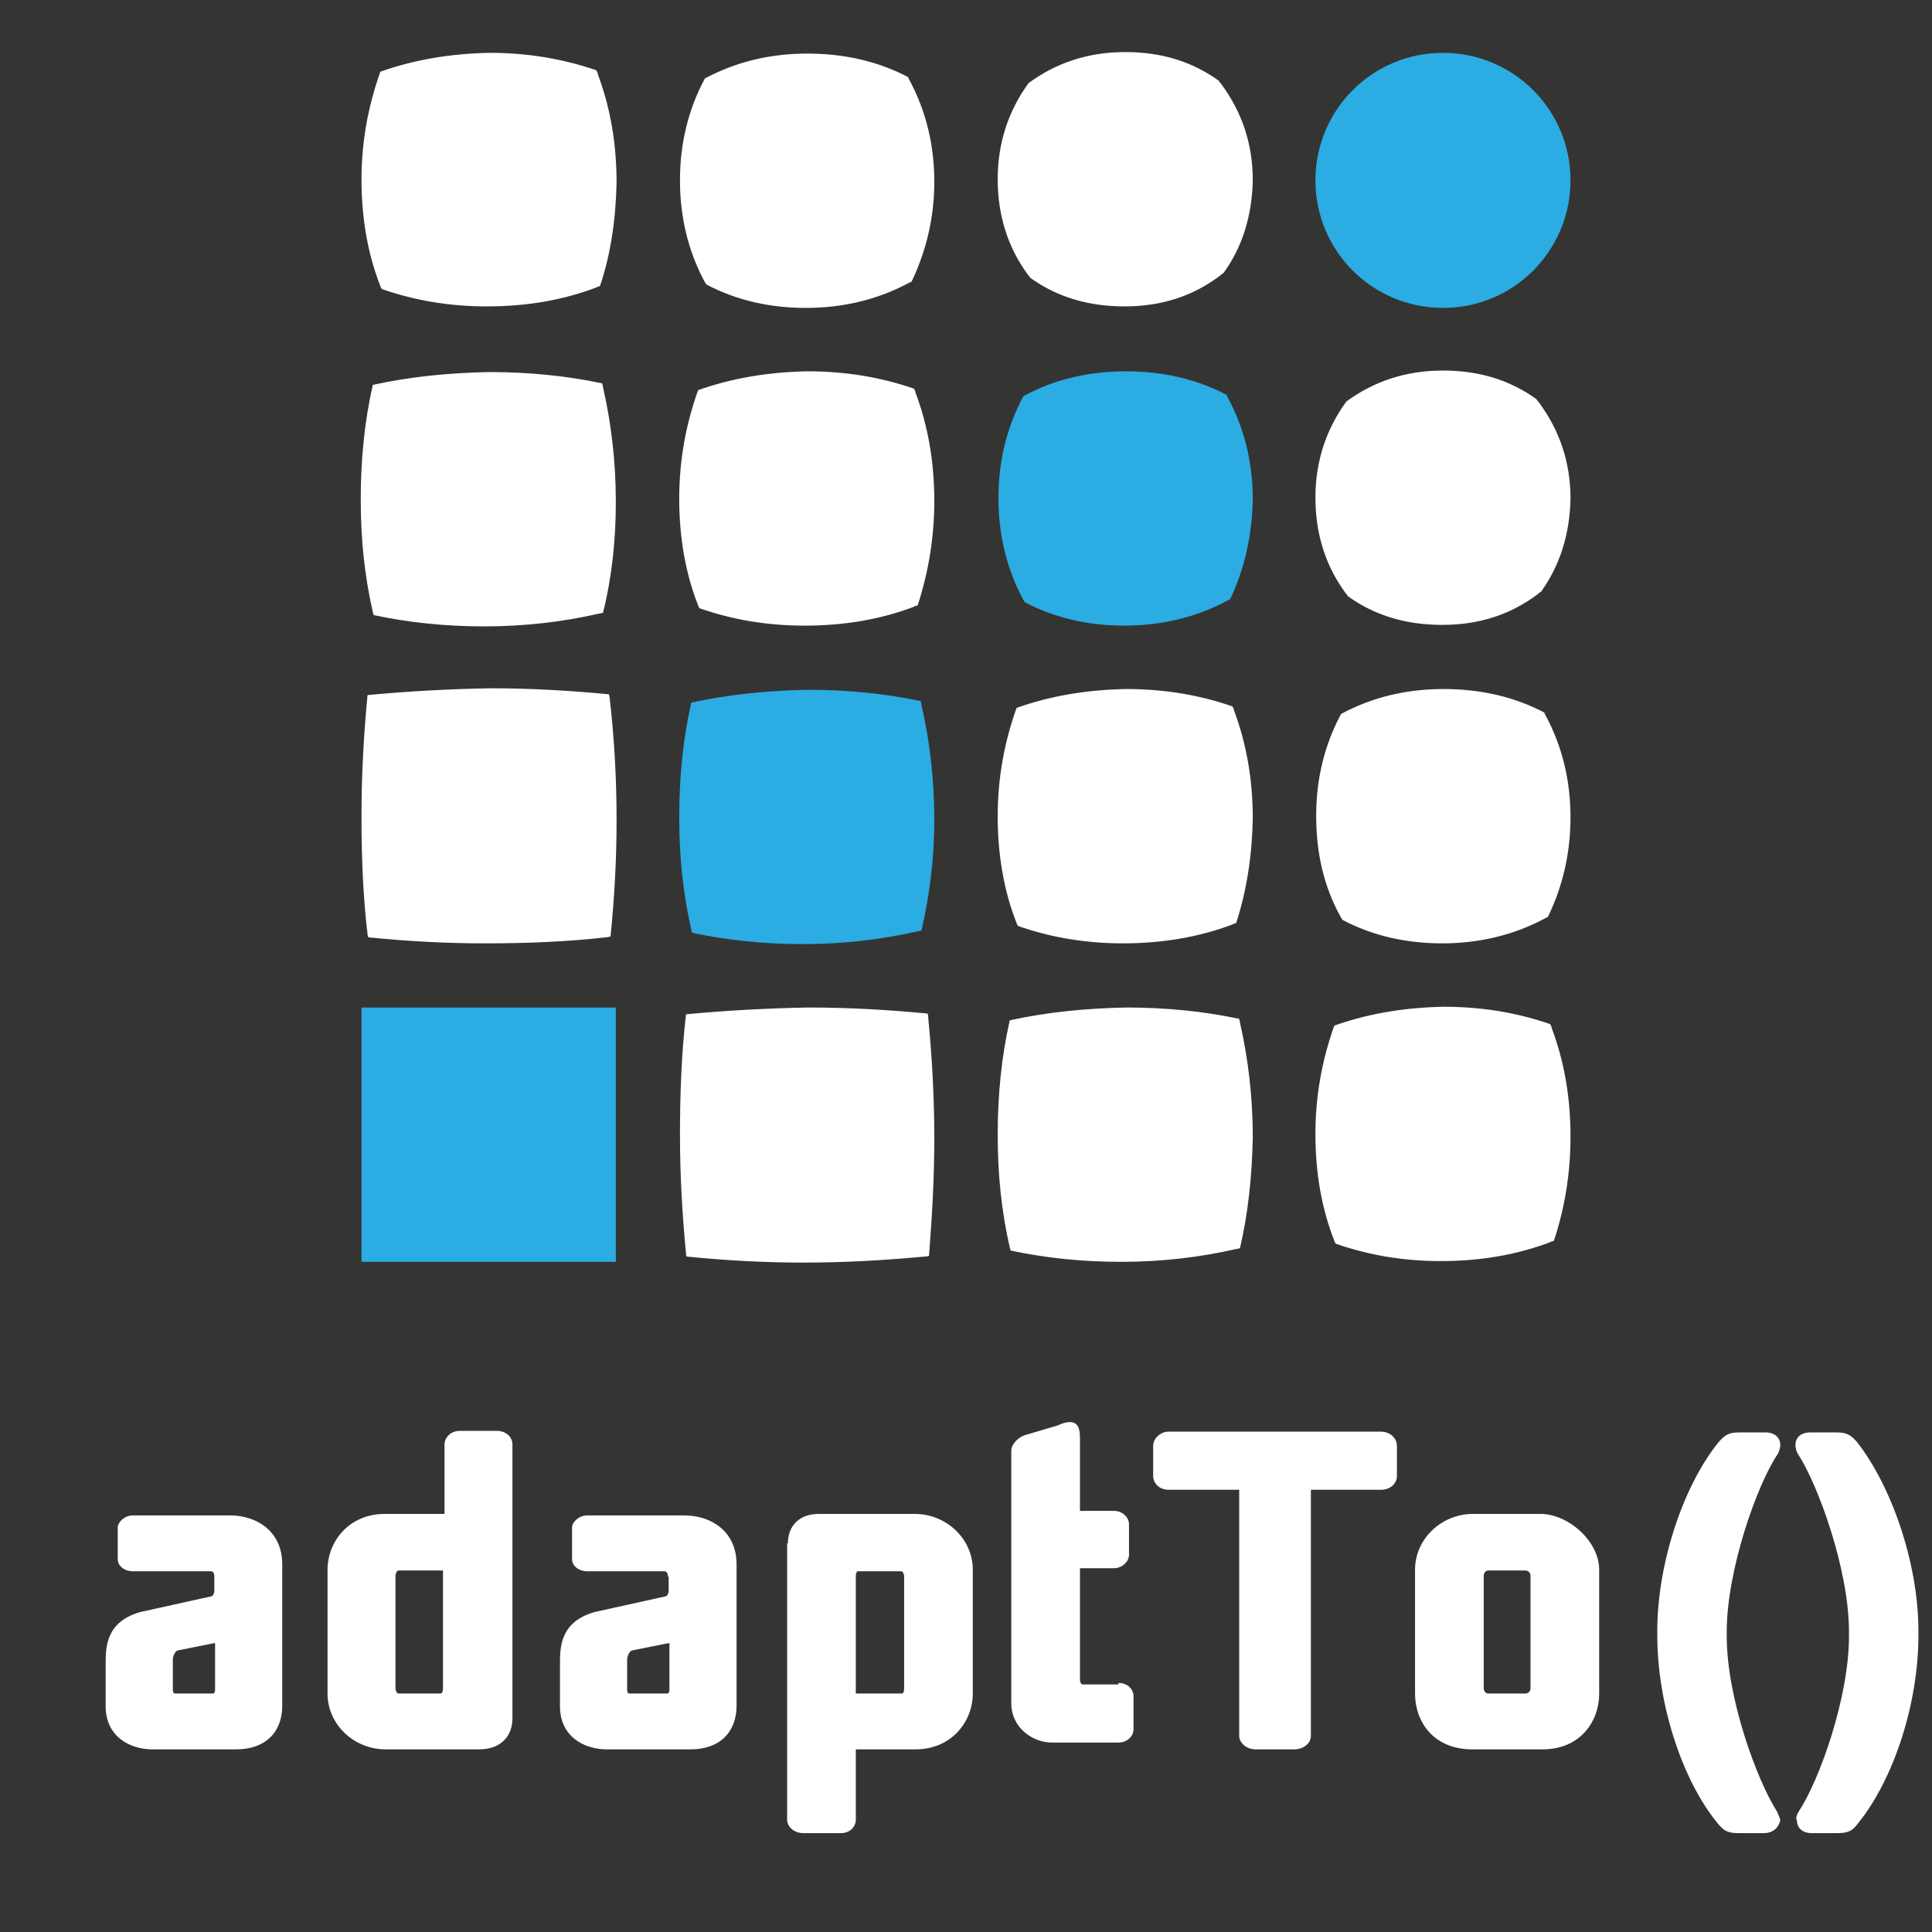
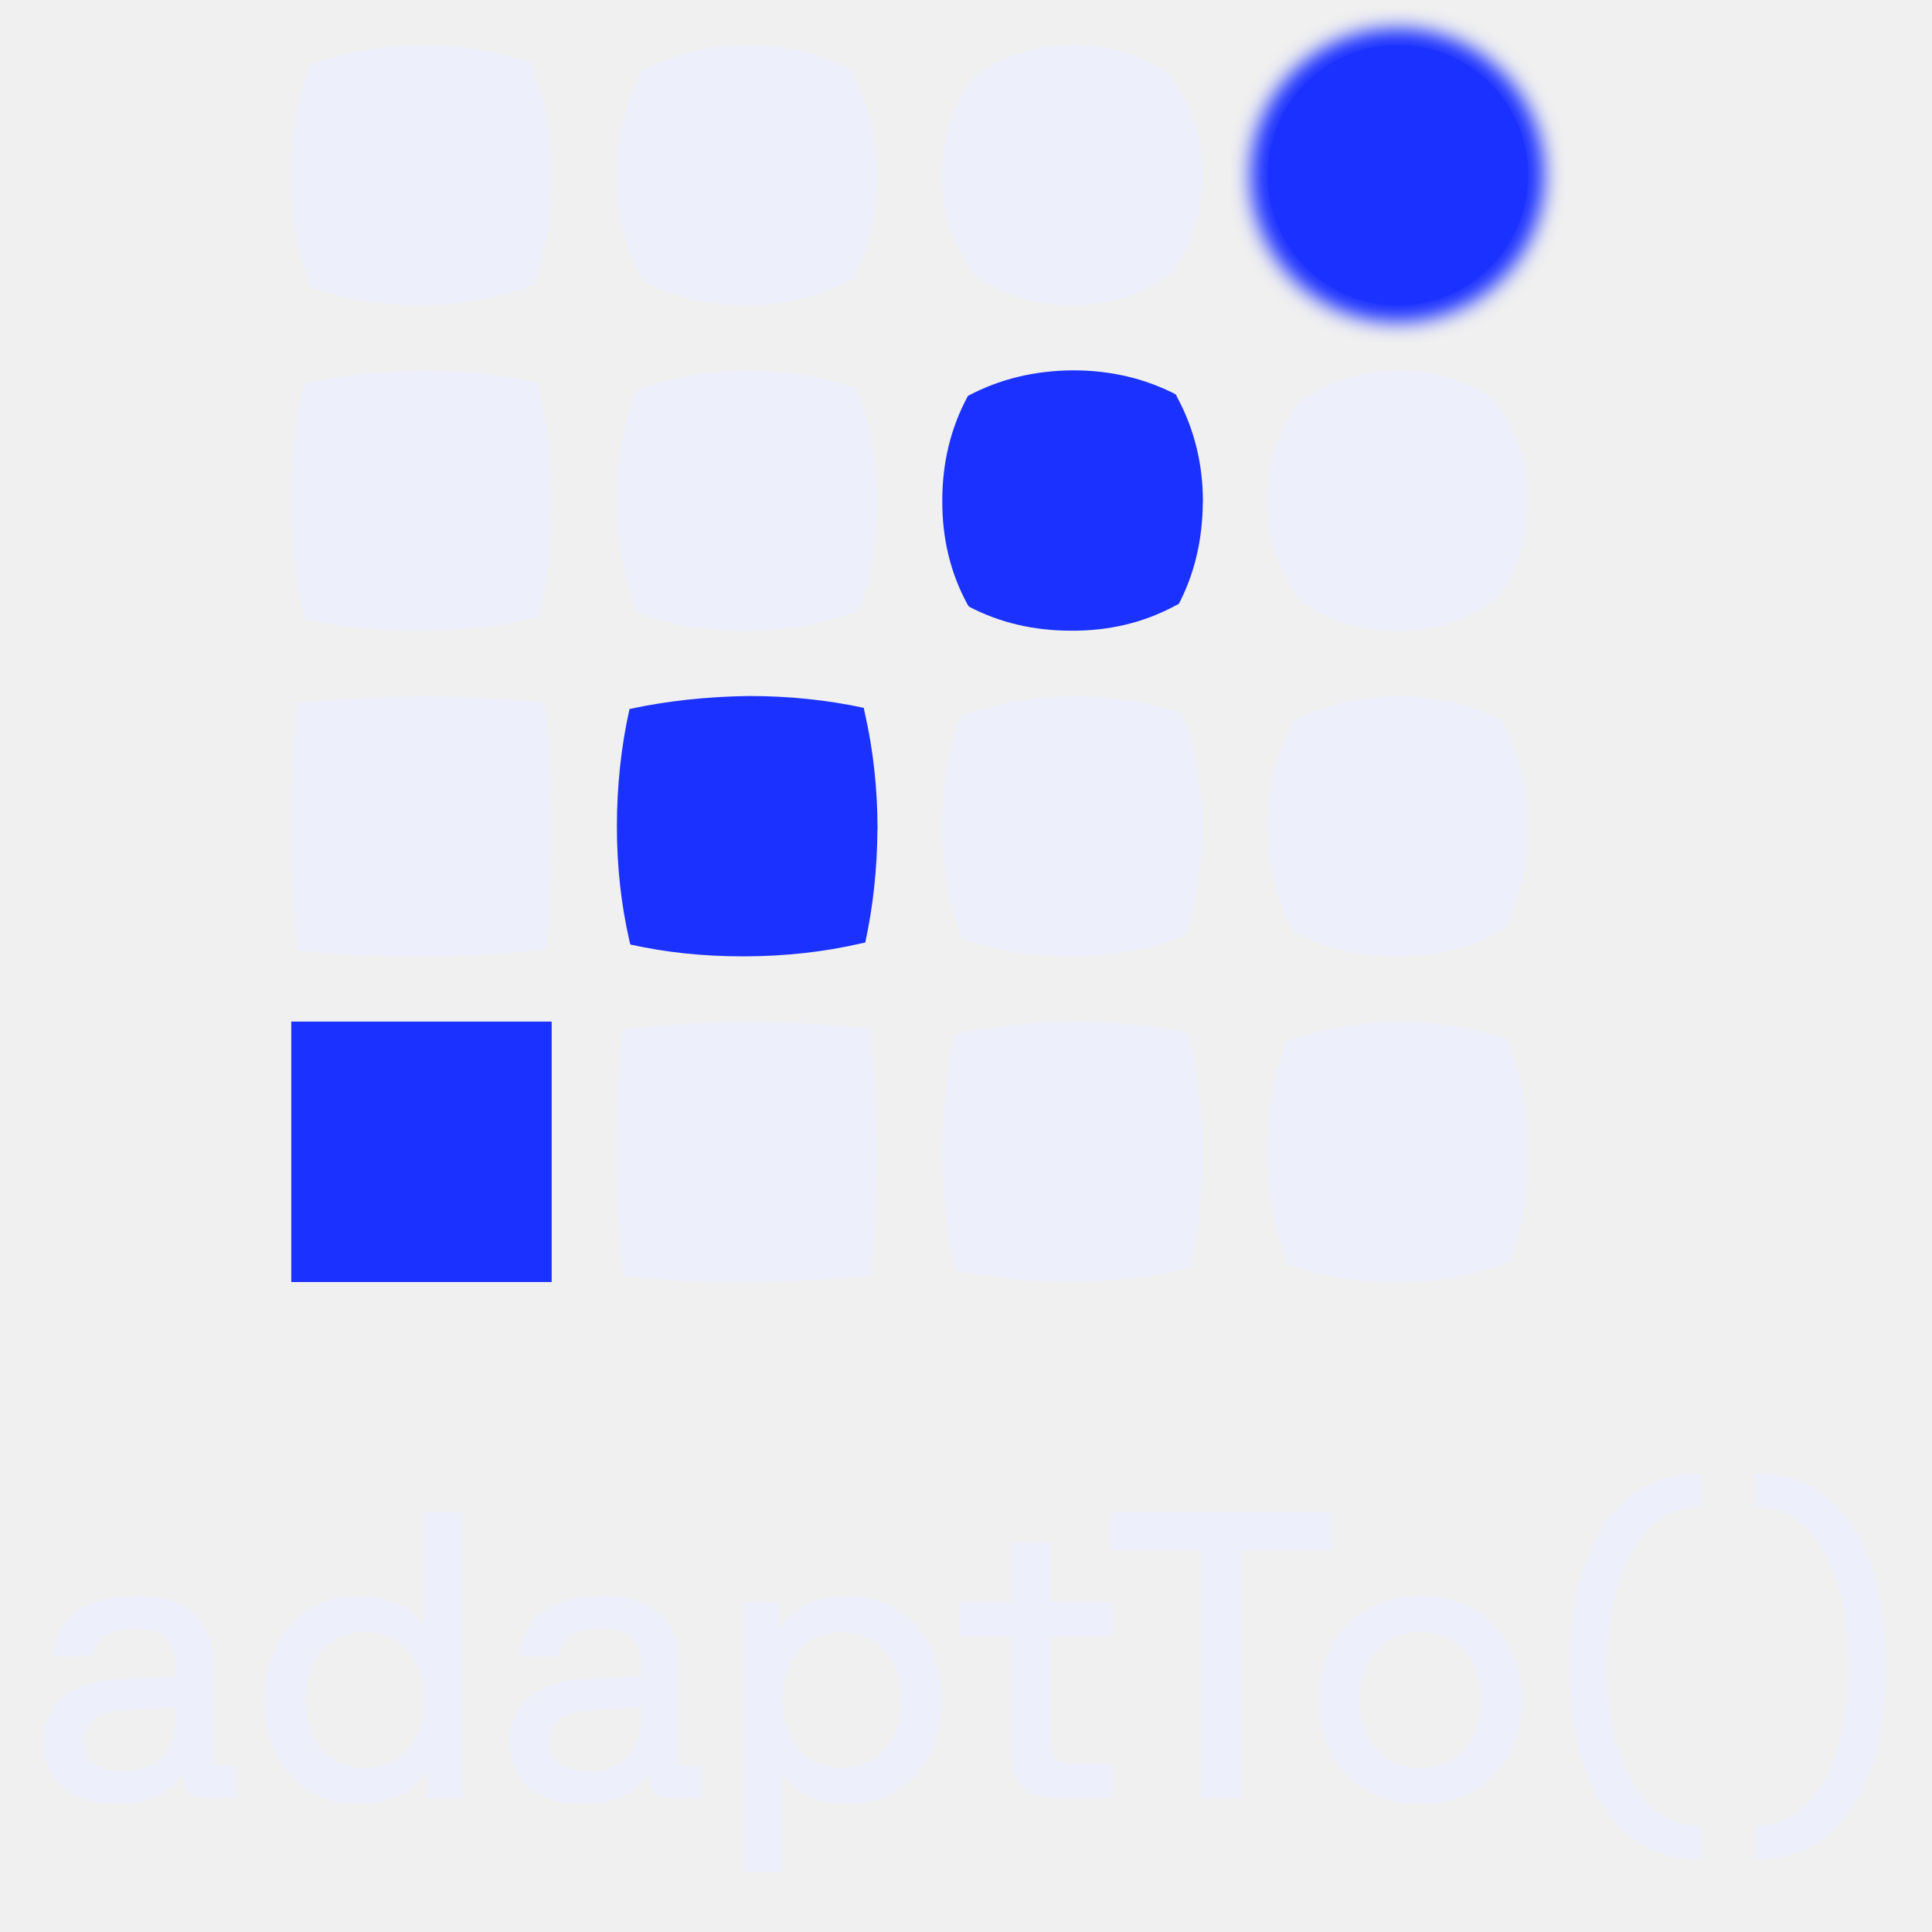
- <svg xmlns="http://www.w3.org/2000/svg" version="1.1" id="Layer_1" x="0px" y="0px" viewBox="0 0 256 256" style="enable-background:new 0 0 256 256;" xml:space="preserve">
-   <style type="text/css">
- 	#background{fill:#343433;}
- 	.white{fill:#FFFFFF;}
- 	#blue-dots{fill:#2BACE2;}
- </style>
-   <g>
-     <rect id="background" width="256" height="256" />
-     <g id="logo">
-       <path id="logo-type" class="white" d="M23.5,218.7c-0.4,0.2-0.6,0.9-0.6,1.2v4c0,0.3,0.1,0.5,0.3,0.5h5c0.2,0,0.3-0.2,0.3-0.5v-6.2     L23.5,218.7z M28.4,208.9c0-0.5-0.2-0.7-0.5-0.7H17.6c-1.1,0-2-0.7-2-1.6v-4.2c0-0.7,0.9-1.6,2-1.6h12.9c3.4,0,6.9,2,6.9,6.5V226     c0,3.5-2.2,5.8-6.1,5.8H20.2c-3,0-6.2-1.7-6.2-5.7v-5.6c0-2.2,0-5.6,4.6-6.9l9.5-2.1c0.1-0.1,0.3-0.3,0.3-0.8V208.9z M52.4,223.7     c0,0.3,0.2,0.7,0.4,0.7h5.6c0.2,0,0.3-0.4,0.3-0.7v-15.6h-5.9c-0.2,0-0.4,0.4-0.4,0.7V223.7z M67.9,227.7c0,2.4-1.6,4.1-4.4,4.1     H51.1c-4.2,0-7.7-3.3-7.7-7.4V208c0-3.7,2.8-7.4,7.6-7.4h7.9v-9.2c0-0.9,0.8-1.8,2-1.8h5c1,0,2,0.7,2,1.8V227.7z M83.7,218.7     c-0.4,0.2-0.6,0.9-0.6,1.2v4c0,0.3,0.1,0.5,0.3,0.5h5c0.2,0,0.3-0.2,0.3-0.5v-6.2L83.7,218.7z M88.5,208.9c0-0.5-0.2-0.7-0.5-0.7     H77.8c-1.1,0-2-0.7-2-1.6v-4.2c0-0.7,0.9-1.6,2-1.6h12.9c3.4,0,6.9,2,6.9,6.5V226c0,3.5-2.2,5.8-6.1,5.8H80.4     c-3,0-6.2-1.7-6.2-5.7v-5.6c0-2.2,0-5.6,4.6-6.9l9.5-2.1c0.1-0.1,0.3-0.3,0.3-0.8V208.9z M113.5,224.4h6c0.2,0,0.3-0.3,0.3-0.6     v-14.9c0-0.4-0.2-0.7-0.4-0.7h-5.7c-0.2,0-0.3,0.3-0.3,0.6V224.4z M104.4,204.5c0-2.3,1.5-3.9,4.1-3.9h12.7     c4.2,0,7.7,3.3,7.7,7.4v16.4c0,3.7-2.8,7.4-7.6,7.4h-7.9v9.3c0,0.9-0.7,1.8-2,1.8h-5c-1,0-2.1-0.7-2.1-1.8V204.5z M148.2,223     c1.2,0,2,0.8,2,1.8v4.3c0,1.1-1,1.8-2,1.8h-8.8c-2.6,0-5.4-2-5.4-5.2v-33.5c0-0.7,0.7-1.6,1.7-2l4.7-1.4h-0.1     c2.8-1.2,2.8,0.8,2.8,1.9v9.5h4.5c1.2,0,2,0.9,2,1.8v4c0,1-1,1.8-2,1.8h-4.5v14.7c0,0.5,0.2,0.7,0.4,0.7H148.2z M173.7,197.4V230     c0,1.1-1.1,1.8-2.2,1.8h-5.1c-1.3,0-2.2-0.9-2.2-1.8v-32.6h-9.4c-1.2,0-2-0.9-2-1.8v-4c0-1.1,1.1-1.9,2-1.9H183     c1,0,2.1,0.7,2.1,1.9v4c0,0.9-0.8,1.8-2.1,1.8H173.7z M202.8,208.8c0-0.3-0.2-0.7-0.7-0.7h-4.9c-0.4,0-0.6,0.4-0.6,0.7v14.9     c0,0.3,0.2,0.7,0.6,0.7h4.9c0.5,0,0.7-0.4,0.7-0.7V208.8z M211.9,224.4c0,3.7-2.5,7.4-7.5,7.4h-9.3c-5.2,0-7.6-3.7-7.6-7.4v-16.4     c0-4.1,3.5-7.4,7.7-7.4h8.9c3.7,0,7.8,3.6,7.8,7.4V224.4z M233.7,242.9h-3.2c-1.5,0-2-0.2-2.9-1.3c-4.7-5.7-8-15.8-8-24.9v-0.6     c0-9,3.5-19.4,8.2-25.1c1-1.1,1.5-1.2,3-1.2h3.1c1.4,0,2,0.8,2,1.7c0,0.2-0.1,0.7-0.3,1.1c-2.8,4.1-6.8,15.5-6.8,23.6v0.6     c0,8.2,4,19.1,6.7,23.3c0.1,0.3,0.4,0.9,0.4,1.1C235.7,242.1,235,242.9,233.7,242.9 M238.3,240.1c2.8-4.2,6.7-15.2,6.7-23.3v-0.6     c0-8.2-4.1-19.5-6.8-23.6c-0.2-0.3-0.3-0.9-0.3-1.1c0-0.9,0.6-1.7,2-1.7h3.1c1.5,0,2,0.1,3,1.2c4.6,5.8,8.2,16.1,8.2,25.1v0.6     c0,9.1-3.3,19.1-8,24.9c-0.8,1.1-1.4,1.3-2.9,1.3h-3.2c-1.4,0-2-0.8-2-1.7C237.9,241,238.1,240.4,238.3,240.1" />
-       <path id="white-dots" class="white" d="M81.7,108.7c0,5.3-0.3,10.4-0.8,15.4c-0.2,0-0.4,0.1-0.6,0.1c-5.3,0.6-10.6,0.8-16.1,0.8     c-5.3,0-10.4-0.3-15.4-0.8c0-0.1-0.1-0.2-0.1-0.4c-0.6-5.1-0.8-10.3-0.8-15.7c0-5.5,0.3-10.8,0.8-16c5.3-0.5,10.7-0.8,16.2-0.9     c5.4,0,10.6,0.3,15.8,0.8c0,0.2,0.1,0.4,0.1,0.6C81.4,97.9,81.7,103.2,81.7,108.7 M123.8,150.9c0-5.5-0.3-10.8-0.8-16     c0-0.2,0-0.4-0.1-0.6c-5.2-0.5-10.4-0.8-15.8-0.8c-5.5,0.1-11,0.4-16.2,0.9c-0.6,5.2-0.8,10.5-0.8,16c0,5.3,0.3,10.5,0.8,15.7     c0,0.1,0,0.3,0.1,0.4c5,0.5,10.1,0.8,15.4,0.8c5.5,0,10.8-0.3,16.1-0.8c0.2,0,0.4,0,0.6-0.1C123.5,161.2,123.8,156.1,123.8,150.9      M81.6,66.5c0-5.3-0.6-10.4-1.7-15.2c0-0.2-0.1-0.4-0.1-0.5c-4.7-1-9.7-1.5-14.9-1.5c-5.4,0.1-10.5,0.6-15.5,1.7     c-1.1,4.8-1.6,9.9-1.6,15.2c0,5.2,0.5,10.1,1.6,14.9c0,0.1,0.1,0.2,0.1,0.4c4.7,1,9.5,1.5,14.7,1.5c5.3,0,10.4-0.6,15.2-1.7     c0.2,0,0.3-0.1,0.5-0.1C81.1,76.4,81.6,71.5,81.6,66.5 M166,150.7c0-5.3-0.6-10.4-1.7-15.2c0-0.2-0.1-0.4-0.1-0.5     c-4.7-1-9.7-1.5-14.9-1.5c-5.4,0.1-10.5,0.6-15.5,1.7c-1.1,4.8-1.6,9.9-1.6,15.2c0,5.2,0.5,10.1,1.6,14.9c0,0.1,0.1,0.2,0.1,0.4     c4.7,1,9.5,1.5,14.7,1.5c5.3,0,10.4-0.6,15.2-1.7c0.2,0,0.4-0.1,0.5-0.1C165.4,160.7,165.9,155.8,166,150.7 M81.7,24.2     c0-5.1-0.8-9.9-2.5-14.4c0-0.2-0.1-0.3-0.2-0.5C74.6,7.8,69.9,7,64.9,7c-5.2,0.1-10,0.9-14.5,2.5c-1.6,4.5-2.5,9.2-2.5,14.3     c0,5,0.8,9.8,2.5,14.1c0,0.1,0.1,0.2,0.2,0.4c4.3,1.5,8.9,2.3,13.9,2.3c5.2,0,10-0.8,14.5-2.5c0.1-0.1,0.3-0.1,0.5-0.2     C80.9,33.8,81.6,29.1,81.7,24.2 M123.8,66.4c0-5.1-0.8-9.9-2.5-14.4c0-0.2-0.1-0.3-0.2-0.5c-4.3-1.5-9-2.3-14.1-2.3     c-5.2,0.1-10,0.9-14.5,2.5c-1.6,4.5-2.5,9.2-2.5,14.4c0,5,0.8,9.8,2.5,14.1c0,0.1,0.1,0.2,0.2,0.4c4.3,1.5,8.9,2.3,13.9,2.3     c5.2,0,10-0.8,14.5-2.5c0.1-0.1,0.3-0.1,0.5-0.2C123,75.9,123.8,71.3,123.8,66.4 M166,108.5c0-5.1-0.8-9.9-2.5-14.4     c0-0.2-0.1-0.3-0.2-0.5c-4.3-1.5-9-2.3-14.1-2.3c-5.2,0.1-10,0.9-14.5,2.5c-1.6,4.5-2.5,9.2-2.5,14.4c0,5,0.8,9.8,2.5,14.1     c0,0.1,0.1,0.2,0.2,0.4c4.3,1.5,8.9,2.3,13.9,2.3c5.1,0,10-0.8,14.5-2.5c0.1-0.1,0.3-0.1,0.5-0.2     C165.2,118,165.9,113.4,166,108.5 M208.1,150.6c0-5.1-0.8-9.9-2.5-14.4c0-0.2-0.1-0.3-0.2-0.5c-4.3-1.5-9-2.3-14.1-2.3     c-5.2,0.1-10,0.9-14.5,2.5c-1.6,4.5-2.5,9.2-2.5,14.4c0,5,0.8,9.8,2.5,14.1c0,0.1,0.1,0.2,0.2,0.4c4.3,1.5,8.9,2.3,13.9,2.3     c5.2,0,10-0.8,14.5-2.5c0.1-0.1,0.3-0.1,0.5-0.2C207.3,160.2,208.1,155.6,208.1,150.6 M123.8,24.1c0-4.9-1.1-9.4-3.3-13.5     c-0.1-0.1-0.1-0.3-0.2-0.4c-4-2.1-8.5-3.1-13.3-3.1c-5,0-9.5,1.1-13.6,3.3c-2.2,4.1-3.3,8.6-3.3,13.5c0,4.9,1.1,9.4,3.3,13.5     c0.1,0.1,0.1,0.2,0.2,0.3c4,2.1,8.4,3.1,13.2,3.1c4.9,0,9.5-1.1,13.6-3.3c0.1-0.1,0.3-0.1,0.4-0.2     C122.7,33.3,123.8,28.9,123.8,24.1 M208.1,108.3c0-4.9-1.1-9.4-3.3-13.5c-0.1-0.1-0.1-0.3-0.2-0.4c-4-2.1-8.5-3.1-13.3-3.1     c-5,0-9.5,1.1-13.6,3.3c-2.2,4.1-3.3,8.6-3.3,13.5c0,4.9,1,9.4,3.3,13.5c0.1,0.1,0.1,0.2,0.2,0.3c4,2.1,8.4,3.1,13.2,3.1     c4.9,0,9.5-1.1,13.6-3.3c0.1-0.1,0.3-0.1,0.4-0.2C207,117.6,208.1,113.2,208.1,108.3 M166,23.9c0-4.8-1.4-9-4.2-12.8     c-0.1-0.1-0.2-0.2-0.3-0.4c-3.6-2.6-7.7-3.8-12.4-3.8c-4.9,0-9.1,1.4-12.8,4.1c-2.7,3.7-4.1,8-4.1,12.7c0,4.8,1.3,9,4,12.7     c0.1,0.1,0.2,0.2,0.3,0.4c3.6,2.6,7.8,3.8,12.5,3.8c4.8,0,9-1.3,12.7-4.1c0.1-0.1,0.2-0.2,0.4-0.3     C164.6,32.8,165.9,28.6,166,23.9 M208.1,66.1c0-4.8-1.4-9-4.2-12.8c-0.1-0.1-0.2-0.2-0.3-0.4c-3.6-2.6-7.7-3.8-12.4-3.8     c-4.9,0-9.1,1.4-12.8,4.1c-2.7,3.7-4.1,8-4.1,12.7c0,4.8,1.3,9,4,12.7c0.1,0.1,0.2,0.2,0.3,0.4c3.6,2.6,7.8,3.8,12.5,3.8     c4.8,0,9-1.3,12.7-4.1c0.1-0.1,0.2-0.2,0.4-0.3C206.7,74.9,208,70.8,208.1,66.1" />
-       <path id="blue-dots" class="st2" d="M208.1,23.9c0,9.3-7.5,16.9-16.9,16.9c-9.3,0-16.9-7.5-16.9-16.9c0-9.3,7.5-16.9,16.9-16.9     C200.5,7,208.1,14.5,208.1,23.9 M166,66.2c0-4.9-1.1-9.4-3.3-13.5c-0.1-0.1-0.1-0.3-0.2-0.4c-4-2.1-8.5-3.1-13.3-3.1     c-5,0-9.6,1.1-13.6,3.3c-2.2,4.1-3.3,8.6-3.3,13.5c0,4.9,1.1,9.4,3.3,13.5c0.1,0.1,0.1,0.2,0.2,0.3c4,2.1,8.4,3.1,13.2,3.1     c4.9,0,9.5-1.1,13.6-3.3c0.1-0.1,0.3-0.1,0.4-0.2C164.9,75.4,165.9,71,166,66.2 M123.8,108.6c0-5.3-0.6-10.4-1.7-15.2     c0-0.2-0.1-0.4-0.1-0.5c-4.7-1-9.7-1.5-14.9-1.5c-5.4,0.1-10.5,0.6-15.5,1.7c-1.1,4.8-1.6,9.9-1.6,15.2c0,5.2,0.5,10.1,1.6,14.9     c0,0.1,0.1,0.2,0.1,0.4c4.7,1,9.6,1.5,14.7,1.5c5.3,0,10.4-0.6,15.2-1.7c0.2,0,0.4-0.1,0.5-0.1     C123.2,118.5,123.8,113.7,123.8,108.6 M81.6,150.3v-8.4v-8.4h-8.4h-8.4H47.9v8.4v8.4v16.9h16.9h8.4h8.4V150.3z" />
-     </g>
+ <svg xmlns="http://www.w3.org/2000/svg" width="535" height="535" viewBox="340 340 1070 1070" fill="none">
+   <path d="M645.535 1050.03H609.48H573.424H501.312V977.909V941.847V905.785H573.424H609.48H645.535V941.847V977.909V1050.03Z" fill="#1B31FF" />
+   <path fill-rule="evenodd" clip-rule="evenodd" d="M645.663 800.015C645.663 822.53 644.518 844.473 642.292 865.906C641.529 866.034 640.703 866.161 639.812 866.161C617.301 868.578 594.409 869.786 571.008 869.786C547.606 869.786 526.558 868.641 505.128 866.415C505.001 865.97 504.874 865.461 504.874 864.825C502.457 842.946 501.249 820.559 501.249 797.789C501.249 775.02 502.457 751.615 504.874 729.418C527.512 727.192 550.659 725.92 574.314 725.602C597.27 725.792 619.718 726.937 641.784 729.227C641.911 729.99 642.038 730.817 642.038 731.707C644.454 753.904 645.663 776.674 645.663 800.079V800.015Z" fill="#EDF0FB" />
+   <path fill-rule="evenodd" clip-rule="evenodd" d="M825.814 980.326C825.814 1002.84 824.669 1024.78 822.444 1046.22C821.681 1046.34 820.854 1046.47 819.964 1046.47C797.453 1048.89 774.56 1050.1 751.159 1050.1C727.758 1050.1 706.709 1048.95 685.279 1046.73C685.152 1046.28 685.025 1045.77 685.025 1045.14C682.609 1023.26 681.4 1000.93 681.4 978.1C681.4 955.267 682.609 931.925 685.025 909.728C707.663 907.502 730.81 906.23 754.466 905.912C777.422 906.103 799.869 907.248 821.935 909.537C822.062 910.301 822.189 911.127 822.189 912.018C824.606 934.215 825.814 956.984 825.814 980.389V980.326Z" fill="#EDF0FB" />
+   <path fill-rule="evenodd" clip-rule="evenodd" d="M645.536 619.26C645.408 641.012 643.119 661.81 638.795 681.781L636.569 682.226C615.902 686.996 594.155 689.413 571.389 689.413C549.514 689.413 528.593 687.25 508.689 682.862C508.562 682.099 508.371 681.526 508.244 681.081C503.602 660.856 501.249 639.613 501.249 617.48C501.249 595.346 503.602 573.022 508.244 552.479C529.229 547.963 551.231 545.61 574.314 545.292C596.507 545.292 617.683 547.454 637.968 551.843C638.095 552.606 638.286 553.369 638.413 554.069C643.183 574.739 645.599 596.491 645.599 619.26H645.536Z" fill="#EDF0FB" />
+   <path fill-rule="evenodd" clip-rule="evenodd" d="M1006.16 979.754C1006.03 1001.51 1003.74 1022.3 999.415 1042.27C998.652 1042.46 997.889 1042.59 997.189 1042.72C976.522 1047.49 954.775 1049.91 932.009 1049.91C909.244 1049.91 889.213 1047.74 869.309 1043.36C869.182 1042.59 868.991 1042.02 868.864 1041.57C864.222 1021.35 861.869 1000.11 861.869 977.909C861.869 955.712 864.222 933.452 868.864 912.909C889.849 908.393 911.851 906.04 934.934 905.722C957.127 905.722 978.303 907.884 998.588 912.273C998.716 913.036 998.906 913.735 999.033 914.499C1003.8 935.169 1006.22 956.921 1006.22 979.69L1006.16 979.754Z" fill="#EDF0FB" />
+   <path fill-rule="evenodd" clip-rule="evenodd" d="M825.941 799.507C825.814 821.258 823.524 842.056 819.2 862.027C818.437 862.218 817.674 862.345 816.975 862.472C796.308 867.242 774.56 869.659 751.794 869.659C729.029 869.659 708.998 867.497 689.094 863.108C688.967 862.345 688.776 861.773 688.649 861.327C684.007 841.102 681.654 819.859 681.654 797.662C681.654 775.465 684.007 753.205 688.649 732.662C709.634 728.146 731.636 725.793 754.72 725.475C776.913 725.475 798.088 727.637 818.374 732.026C818.501 732.789 818.691 733.552 818.819 734.252C823.588 754.922 826.004 776.674 826.004 799.443L825.941 799.507Z" fill="#1B31FF" />
+   <path fill-rule="evenodd" clip-rule="evenodd" d="M645.663 438.505C645.535 459.62 642.229 479.464 635.742 497.845C634.979 497.972 634.343 498.227 633.708 498.545C614.503 505.731 593.9 509.293 571.898 509.102C550.595 509.102 530.818 505.795 512.568 499.181C512.25 498.608 512.059 498.036 511.868 497.59C504.81 478.828 501.312 458.666 501.312 437.106C501.312 415.227 504.81 394.747 511.868 375.73C531.073 368.925 551.74 365.299 573.933 364.981C595.49 364.981 615.584 368.289 634.216 374.84C634.534 375.412 634.725 376.112 634.916 376.875C642.101 396.083 645.726 416.626 645.726 438.505H645.663Z" fill="#EDF0FB" />
+   <path fill-rule="evenodd" clip-rule="evenodd" d="M825.941 618.815C825.814 639.931 822.507 659.711 816.021 678.156C815.258 678.283 814.622 678.537 813.986 678.855C794.782 686.042 774.178 689.604 752.176 689.413C730.873 689.413 711.097 686.106 692.846 679.491C692.528 678.919 692.338 678.346 692.147 677.901C685.088 659.139 681.591 638.977 681.591 617.416C681.591 595.537 685.088 575.058 692.147 556.041C711.351 549.172 732.018 545.547 754.211 545.229C775.768 545.229 795.863 548.536 814.495 555.15C814.813 555.723 815.003 556.422 815.194 557.186C822.38 576.393 826.004 596.936 826.004 618.815H825.941Z" fill="#EDF0FB" />
+   <path fill-rule="evenodd" clip-rule="evenodd" d="M1006.16 798.998C1006.03 820.114 1002.72 839.957 996.236 858.402C995.473 858.529 994.837 858.783 994.201 859.101C974.996 866.288 954.393 869.786 932.391 869.659C911.088 869.659 891.312 866.352 873.061 859.737C872.743 859.165 872.552 858.593 872.362 858.147C865.303 839.385 861.806 819.223 861.806 797.662C861.806 775.783 865.303 755.304 872.362 736.287C891.566 729.418 912.233 725.793 934.426 725.475C955.983 725.475 976.077 728.782 994.709 735.333C995.027 735.969 995.218 736.605 995.409 737.368C1002.59 756.576 1006.22 777.119 1006.22 798.998H1006.16Z" fill="#EDF0FB" />
+   <path fill-rule="evenodd" clip-rule="evenodd" d="M1186.44 979.436C1186.31 1000.55 1183 1020.33 1176.51 1038.78C1175.75 1038.9 1175.12 1039.16 1174.48 1039.48C1155.28 1046.66 1134.67 1050.22 1112.67 1050.03C1091.37 1050.03 1071.59 1046.73 1053.34 1040.11C1053.02 1039.54 1052.83 1038.97 1052.64 1038.52C1045.58 1019.76 1042.08 999.597 1042.08 978.036C1042.08 956.157 1045.58 935.678 1052.64 916.661C1071.85 909.792 1092.51 906.167 1114.71 905.849C1136.26 905.849 1156.36 909.156 1174.99 915.707C1175.31 916.279 1175.5 916.979 1175.69 917.742C1182.87 936.95 1186.5 957.493 1186.5 979.372L1186.44 979.436Z" fill="#EDF0FB" />
+   <path fill-rule="evenodd" clip-rule="evenodd" d="M825.941 437.869C825.813 458.73 821.362 477.492 812.65 494.347C812.078 494.665 811.442 494.919 810.87 495.237C793.319 504.65 773.987 509.293 752.875 509.166C732.208 509.166 713.386 504.714 696.471 495.873C696.153 495.555 695.898 495.11 695.58 494.538C686.105 477.302 681.463 458.094 681.654 436.978C681.654 415.99 686.36 396.719 695.835 379.165C713.131 369.879 732.526 365.172 753.956 364.981C774.623 364.981 793.637 369.434 810.806 378.274C811.124 378.847 811.378 379.483 811.696 380.055C821.108 397.609 825.877 416.88 825.877 437.869H825.941Z" fill="#EDF0FB" />
+   <path fill-rule="evenodd" clip-rule="evenodd" d="M1006.16 618.052C1006.03 638.914 1001.58 657.676 992.866 674.467C992.294 674.785 991.658 675.039 991.085 675.357C973.534 684.834 954.203 689.477 933.091 689.286C912.424 689.286 893.601 684.834 876.686 675.993C876.368 675.675 876.114 675.23 875.796 674.658C866.385 657.422 861.743 638.214 861.87 617.098C861.87 596.11 866.575 576.839 876.05 559.285C893.411 549.999 912.869 545.229 934.299 545.102C954.966 545.102 973.979 549.554 991.149 558.394C991.467 558.967 991.721 559.603 992.039 560.175C1001.45 577.729 1006.22 597 1006.22 617.989L1006.16 618.052Z" fill="#1B31FF" />
+   <path fill-rule="evenodd" clip-rule="evenodd" d="M1186.43 798.362C1186.31 819.223 1181.86 837.986 1173.14 854.84C1172.57 855.158 1171.94 855.412 1171.36 855.73C1153.81 865.207 1134.48 869.85 1113.37 869.659C1092.7 869.659 1073.88 865.207 1056.96 856.366C1056.65 856.048 1056.39 855.603 1056.07 855.031C1046.66 837.795 1042.02 818.587 1042.15 797.471C1042.15 776.483 1046.85 757.212 1056.33 739.658C1073.69 730.372 1093.15 725.602 1114.58 725.475C1135.24 725.475 1154.26 729.927 1171.43 738.767C1171.75 739.403 1172 739.976 1172.32 740.548C1181.73 758.102 1186.5 777.373 1186.5 798.362H1186.43Z" fill="#EDF0FB" />
+   <path fill-rule="evenodd" clip-rule="evenodd" d="M1006.16 437.36C1005.84 457.458 1000.31 475.14 989.495 490.404C988.859 490.722 988.35 491.104 987.905 491.549C972.198 503.379 954.011 509.23 933.472 509.103C913.377 509.103 895.636 503.633 880.183 492.694C879.865 492.058 879.484 491.549 879.038 491.104C867.338 475.521 861.551 457.458 861.742 436.915C861.742 416.499 867.592 398.373 879.293 382.472C895.127 370.897 913.377 365.045 934.235 364.918C954.139 364.791 971.88 370.197 987.269 381.137C987.587 381.709 987.969 382.281 988.414 382.727C1000.24 398.754 1006.16 417.008 1006.16 437.36Z" fill="#EDF0FB" />
+   <path fill-rule="evenodd" clip-rule="evenodd" d="M1186.43 617.607C1186.12 637.705 1180.58 655.386 1169.77 670.714C1169.14 671.032 1168.63 671.414 1168.18 671.859C1152.48 683.689 1134.29 689.54 1113.75 689.413C1093.66 689.413 1075.91 683.943 1060.46 673.004C1060.14 672.368 1059.76 671.859 1059.32 671.414C1047.62 655.832 1041.83 637.769 1042.02 617.225C1042.02 596.809 1047.87 578.683 1059.57 562.846C1075.28 551.271 1093.59 545.483 1114.45 545.292C1134.35 545.165 1152.1 550.508 1167.48 561.447C1167.8 562.019 1168.18 562.592 1168.63 563.037C1180.46 579.065 1186.37 597.255 1186.37 617.671L1186.43 617.607Z" fill="#EDF0FB" />
+   <path d="M1114.2 509.166C1154.02 509.166 1186.31 476.875 1186.31 437.042C1186.31 397.209 1154.02 364.918 1114.2 364.918C1074.37 364.918 1042.08 397.209 1042.08 437.042C1042.08 476.875 1074.37 509.166 1114.2 509.166Z" fill="#1B31FF" />
+   <g filter="url(#filter0_f_13542_6)">
+     <path d="M1113.95 518.262C1158.8 518.262 1195.16 481.899 1195.16 437.043C1195.16 392.186 1158.8 355.823 1113.95 355.823C1069.1 355.823 1032.75 392.186 1032.75 437.043C1032.75 481.899 1069.1 518.262 1113.95 518.262Z" fill="#1B31FF" />
  </g>
+   <path d="M405.161 1339.17C392.625 1339.17 382.657 1336.15 375.257 1330.11C367.856 1323.92 364.156 1315.61 364.156 1305.19C364.156 1295.07 367.554 1286.91 374.35 1280.72C381.147 1274.38 391.039 1270.83 404.028 1270.07L437.104 1268.26V1262.15C437.104 1255.05 435.292 1249.91 431.667 1246.74C428.193 1243.57 422.681 1241.98 415.129 1241.98C407.729 1241.98 402.14 1243.19 398.365 1245.61C394.74 1247.87 392.474 1251.8 391.568 1257.39H369.593C370.801 1246.21 375.257 1237.83 382.959 1232.24C390.813 1226.65 402.065 1223.86 416.715 1223.86C429.855 1223.86 439.974 1227.11 447.072 1233.6C454.322 1239.94 457.947 1249.08 457.947 1261.01V1314.25C457.947 1316.67 459.155 1317.88 461.572 1317.88H470.86V1336H453.189C449.413 1336 446.468 1335.02 444.354 1333.05C442.39 1331.09 441.409 1328.3 441.409 1324.67V1321.5C438.237 1327.09 433.48 1331.47 427.136 1334.64C420.944 1337.66 413.619 1339.17 405.161 1339.17ZM386.131 1304.51C386.131 1309.49 388.019 1313.5 391.795 1316.52C395.722 1319.54 401.008 1321.05 407.653 1321.05C416.715 1321.05 423.889 1318.56 429.175 1313.57C434.461 1308.44 437.104 1301.34 437.104 1292.28V1285.25L406.747 1287.52C399.95 1287.97 394.815 1289.78 391.342 1292.96C387.868 1295.98 386.131 1299.83 386.131 1304.51ZM538.881 1339.17C528.611 1339.17 519.474 1336.76 511.469 1331.92C503.615 1327.09 497.498 1320.37 493.118 1311.76C488.739 1303 486.549 1292.88 486.549 1281.4C486.549 1270.07 488.739 1260.11 493.118 1251.5C497.498 1242.74 503.615 1235.94 511.469 1231.11C519.474 1226.28 528.611 1223.86 538.881 1223.86C546.886 1223.86 553.984 1225.29 560.177 1228.16C566.369 1231.03 571.127 1235.11 574.449 1240.4V1177.42H596.198V1336H576.715V1320.82C573.09 1326.56 567.955 1331.09 561.31 1334.41C554.815 1337.59 547.339 1339.17 538.881 1339.17ZM509.203 1281.4C509.203 1292.73 512.224 1301.87 518.265 1308.81C524.458 1315.76 532.462 1319.24 542.279 1319.24C552.097 1319.24 559.95 1315.76 565.841 1308.81C571.882 1301.87 574.902 1292.73 574.902 1281.4C574.902 1270.23 571.882 1261.16 565.841 1254.22C559.95 1247.27 552.097 1243.79 542.279 1243.79C532.462 1243.79 524.458 1247.27 518.265 1254.22C512.224 1261.16 509.203 1270.23 509.203 1281.4ZM663.125 1339.17C650.59 1339.17 640.622 1336.15 633.221 1330.11C625.82 1323.92 622.12 1315.61 622.12 1305.19C622.12 1295.07 625.518 1286.91 632.315 1280.72C639.111 1274.38 649.004 1270.83 661.993 1270.07L695.069 1268.26V1262.15C695.069 1255.05 693.256 1249.91 689.632 1246.74C686.158 1243.57 680.645 1241.98 673.094 1241.98C665.693 1241.98 660.105 1243.19 656.329 1245.61C652.704 1247.87 650.439 1251.8 649.532 1257.39H627.557C628.766 1246.21 633.221 1237.83 640.924 1232.24C648.777 1226.65 660.029 1223.86 674.679 1223.86C687.819 1223.86 697.938 1227.11 705.037 1233.6C712.286 1239.94 715.911 1249.08 715.911 1261.01V1314.25C715.911 1316.67 717.119 1317.88 719.536 1317.88H728.824V1336H711.154C707.378 1336 704.433 1335.02 702.318 1333.05C700.355 1331.09 699.373 1328.3 699.373 1324.67V1321.5C696.201 1327.09 691.444 1331.47 685.101 1334.64C678.908 1337.66 671.583 1339.17 663.125 1339.17ZM644.095 1304.51C644.095 1309.49 645.983 1313.5 649.759 1316.52C653.686 1319.54 658.972 1321.05 665.617 1321.05C674.679 1321.05 681.853 1318.56 687.14 1313.57C692.426 1308.44 695.069 1301.34 695.069 1292.28V1285.25L664.711 1287.52C657.915 1287.97 652.78 1289.78 649.306 1292.96C645.832 1295.98 644.095 1299.83 644.095 1304.51ZM751.989 1227.03H771.472V1242.44C774.946 1236.55 780.006 1232.01 786.651 1228.84C793.296 1225.52 800.848 1223.86 809.306 1223.86C819.576 1223.86 828.638 1226.28 836.492 1231.11C844.496 1235.94 850.689 1242.74 855.069 1251.5C859.449 1260.11 861.639 1270.07 861.639 1281.4C861.639 1292.88 859.449 1303 855.069 1311.76C850.689 1320.37 844.496 1327.09 836.492 1331.92C828.638 1336.76 819.576 1339.17 809.306 1339.17C801.452 1339.17 794.429 1337.74 788.237 1334.87C782.196 1332 777.438 1327.92 773.964 1322.63V1376.78H751.989V1227.03ZM773.511 1281.4C773.511 1292.73 776.456 1301.87 782.347 1308.81C788.388 1315.76 796.317 1319.24 806.134 1319.24C815.951 1319.24 823.88 1315.76 829.922 1308.81C835.963 1301.87 838.984 1292.73 838.984 1281.4C838.984 1270.23 835.963 1261.16 829.922 1254.22C823.88 1247.27 815.951 1243.79 806.134 1243.79C796.317 1243.79 788.388 1247.27 782.347 1254.22C776.456 1261.16 773.511 1270.23 773.511 1281.4ZM927.033 1336C917.518 1336 910.646 1333.96 906.417 1329.88C902.188 1325.81 900.074 1319.08 900.074 1309.72V1246.29H871.529V1227.03H900.074V1194.41H922.049V1227.03H956.258V1246.29H922.049V1305.42C922.049 1309.34 922.955 1312.21 924.768 1314.02C926.58 1315.84 929.525 1316.74 933.603 1316.74H956.258V1336H927.033ZM1005.05 1198.71H955.21V1177.42H1077.55V1198.71H1027.71V1336H1005.05V1198.71ZM1126.8 1339.17C1115.93 1339.17 1106.19 1336.76 1097.58 1331.92C1089.12 1327.09 1082.47 1320.29 1077.64 1311.53C1072.96 1302.77 1070.62 1292.73 1070.62 1281.4C1070.62 1270.07 1072.96 1260.11 1077.64 1251.5C1082.47 1242.74 1089.12 1235.94 1097.58 1231.11C1106.19 1226.28 1115.93 1223.86 1126.8 1223.86C1137.83 1223.86 1147.57 1226.28 1156.03 1231.11C1164.49 1235.94 1171.06 1242.74 1175.74 1251.5C1180.57 1260.11 1182.99 1270.07 1182.99 1281.4C1182.99 1292.88 1180.57 1303 1175.74 1311.76C1171.06 1320.37 1164.49 1327.09 1156.03 1331.92C1147.57 1336.76 1137.83 1339.17 1126.8 1339.17ZM1093.27 1281.4C1093.27 1292.73 1096.37 1301.87 1102.56 1308.81C1108.75 1315.76 1116.83 1319.24 1126.8 1319.24C1136.92 1319.24 1145 1315.76 1151.04 1308.81C1157.24 1301.87 1160.33 1292.73 1160.33 1281.4C1160.33 1270.23 1157.24 1261.16 1151.04 1254.22C1145 1247.27 1136.92 1243.79 1126.8 1243.79C1116.83 1243.79 1108.75 1247.27 1102.56 1254.22C1096.37 1261.16 1093.27 1270.23 1093.27 1281.4ZM1279.39 1369.76C1265.95 1369.76 1253.94 1365.68 1243.37 1357.52C1232.8 1349.52 1224.49 1337.51 1218.45 1321.5C1212.41 1305.34 1209.39 1285.86 1209.39 1263.05C1209.39 1240.09 1212.41 1220.61 1218.45 1204.6C1224.49 1188.44 1232.8 1176.36 1243.37 1168.35C1253.94 1160.2 1265.95 1156.12 1279.39 1156.12H1281.65V1174.92H1279.39C1270.48 1174.92 1262.25 1178.4 1254.69 1185.35C1247.29 1192.14 1241.33 1202.19 1236.8 1215.48C1232.42 1228.77 1230.23 1244.63 1230.23 1263.05C1230.23 1281.48 1232.42 1297.34 1236.8 1310.63C1241.33 1323.92 1247.29 1333.96 1254.69 1340.76C1262.25 1347.55 1270.48 1350.95 1279.39 1350.95H1281.65V1369.76H1279.39ZM1314.61 1156.12C1328.05 1156.12 1340.06 1160.2 1350.63 1168.35C1361.2 1176.36 1369.51 1188.44 1375.55 1204.6C1381.59 1220.61 1384.61 1240.02 1384.61 1262.82C1384.61 1285.78 1381.59 1305.34 1375.55 1321.5C1369.51 1337.51 1361.2 1349.52 1350.63 1357.52C1340.06 1365.68 1328.05 1369.76 1314.61 1369.76H1312.34V1350.95H1314.61C1323.52 1350.95 1331.67 1347.48 1339.07 1340.53C1346.63 1333.73 1352.59 1323.69 1356.97 1310.4C1361.5 1297.11 1363.77 1281.25 1363.77 1262.82C1363.77 1244.4 1361.5 1228.54 1356.97 1215.25C1352.59 1201.96 1346.63 1191.92 1339.07 1185.12C1331.67 1178.32 1323.52 1174.92 1314.61 1174.92H1312.34V1156.12H1314.61Z" fill="#EDF0FB" />
+   <defs>
+     <filter id="filter0_f_13542_6" x="1021.71" y="344.783" width="184.491" height="184.52" filterUnits="userSpaceOnUse" color-interpolation-filters="sRGB">
+       <feFlood flood-opacity="0" result="BackgroundImageFix" />
+       <feBlend mode="normal" in="SourceGraphic" in2="BackgroundImageFix" result="shape" />
+       <feGaussianBlur stdDeviation="5.52" result="effect1_foregroundBlur_13542_6" />
+     </filter>
+   </defs>
</svg>
